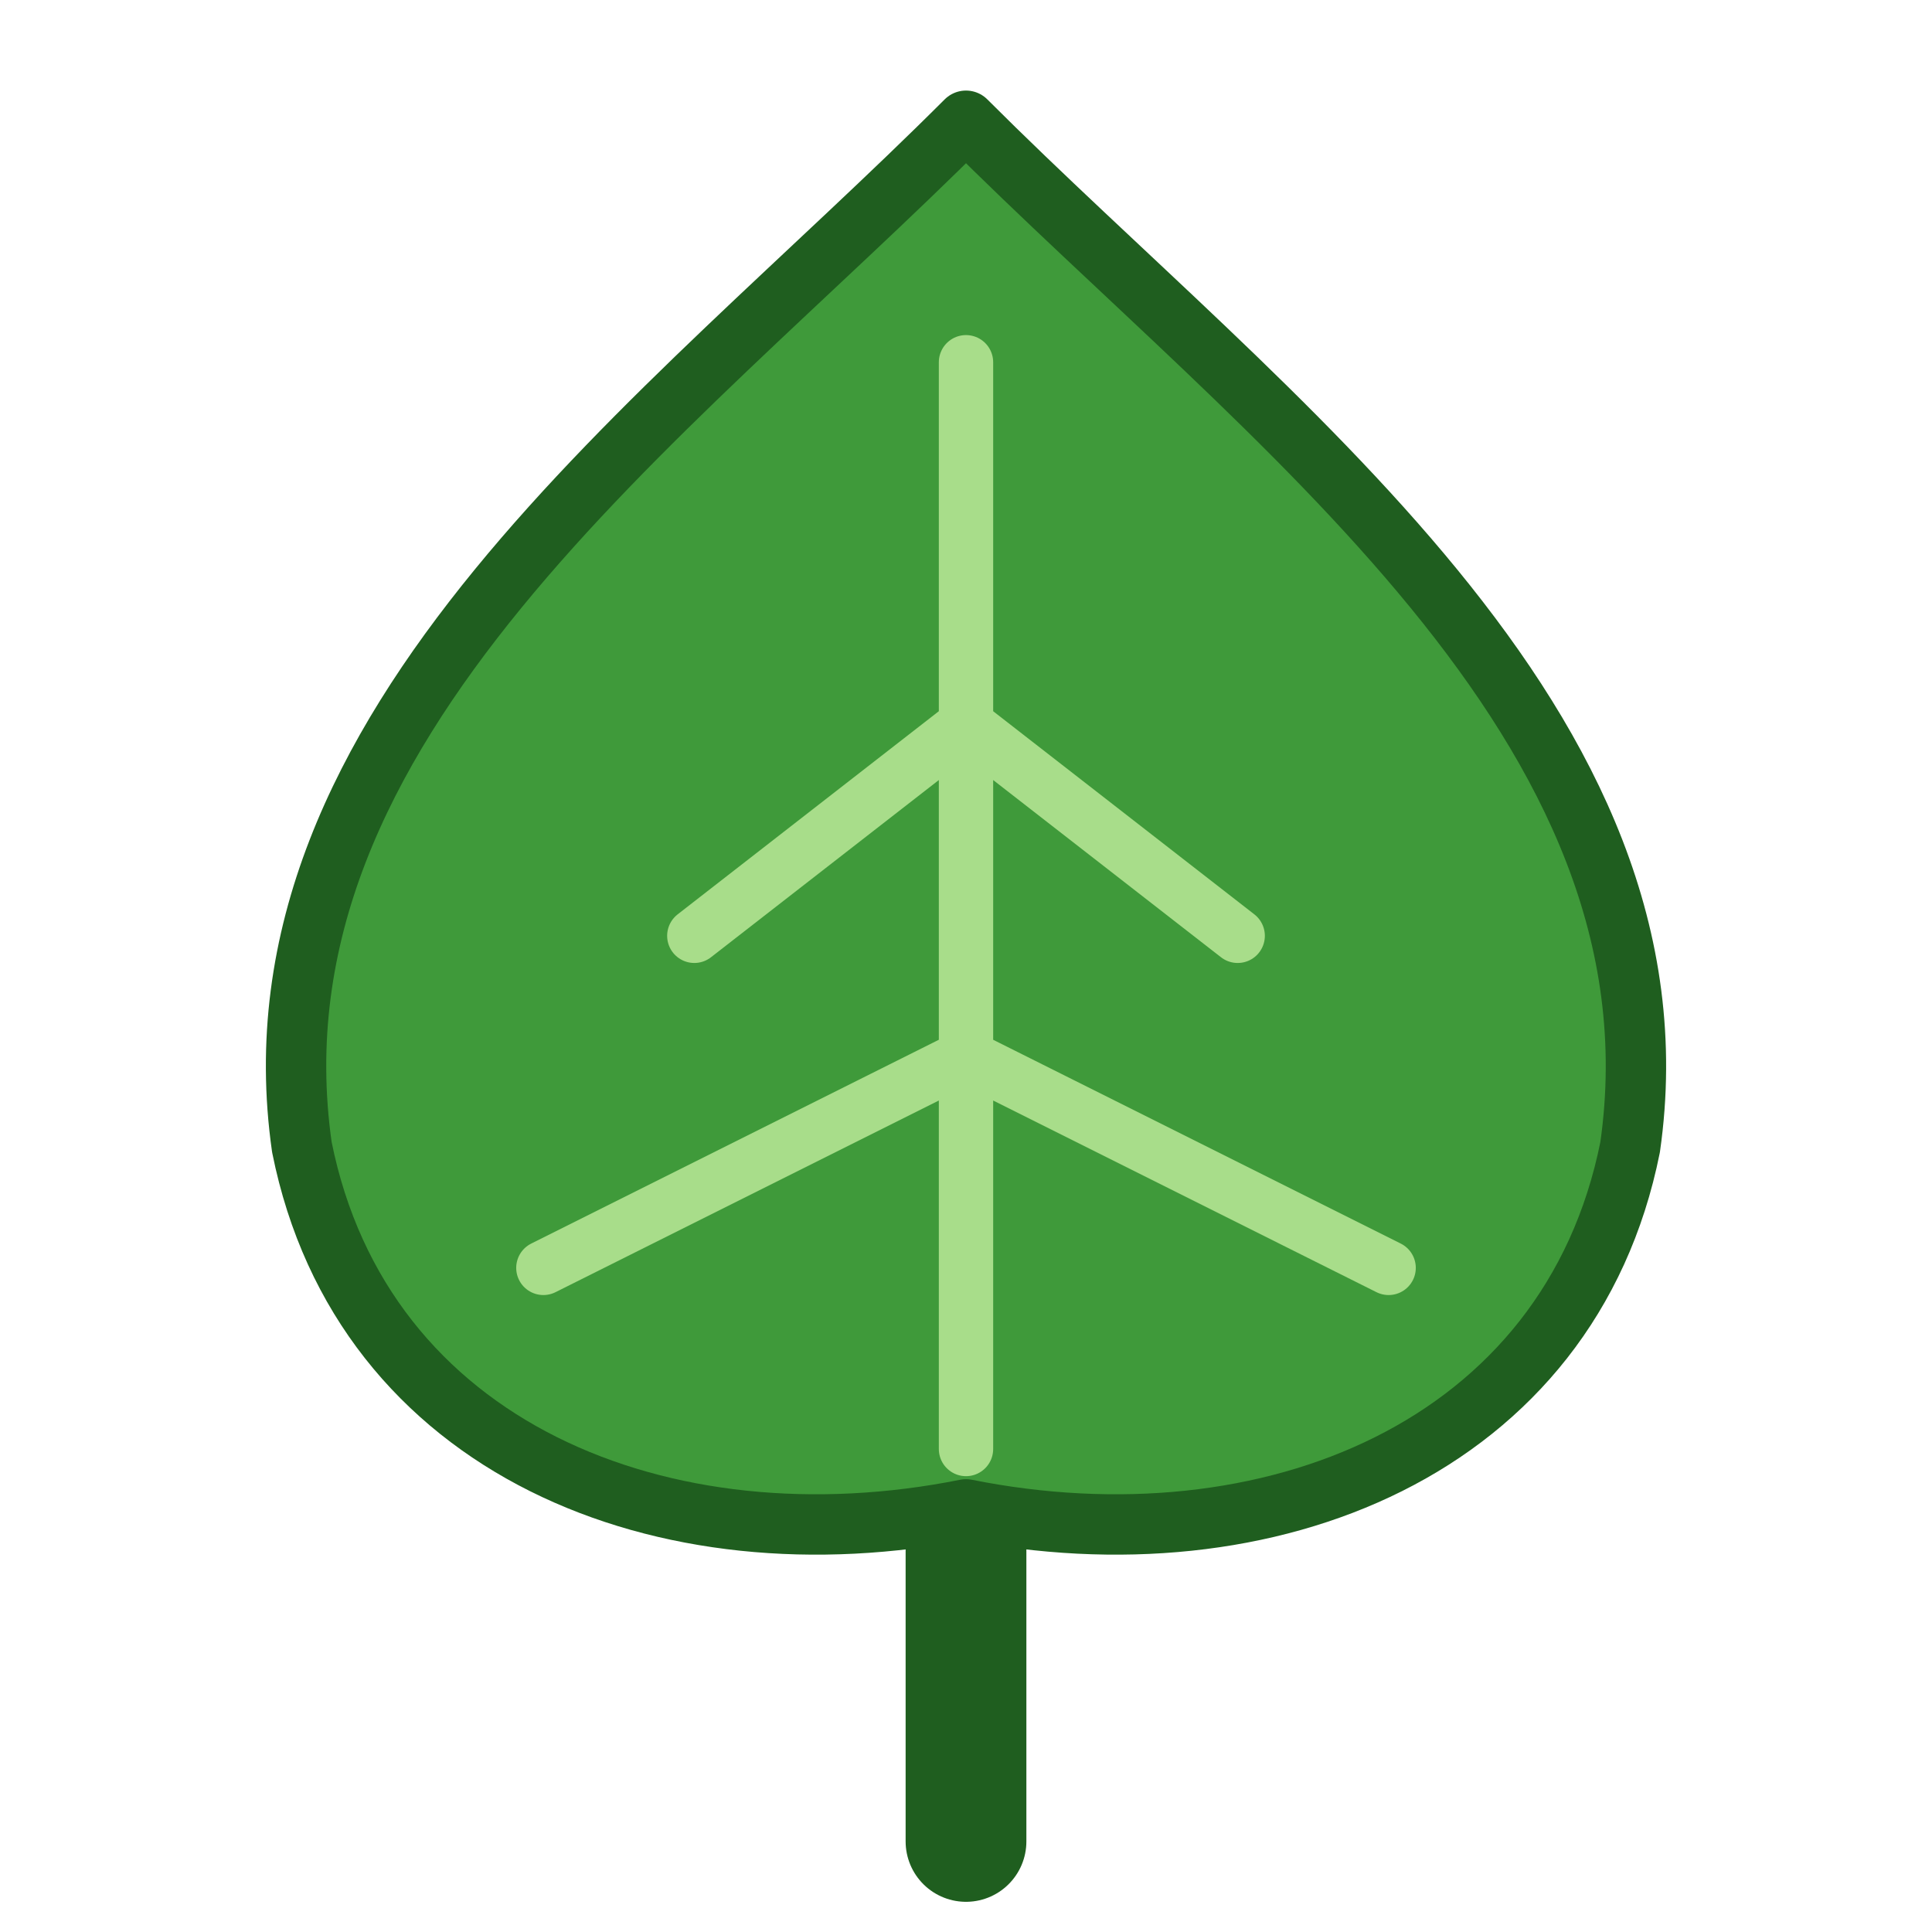
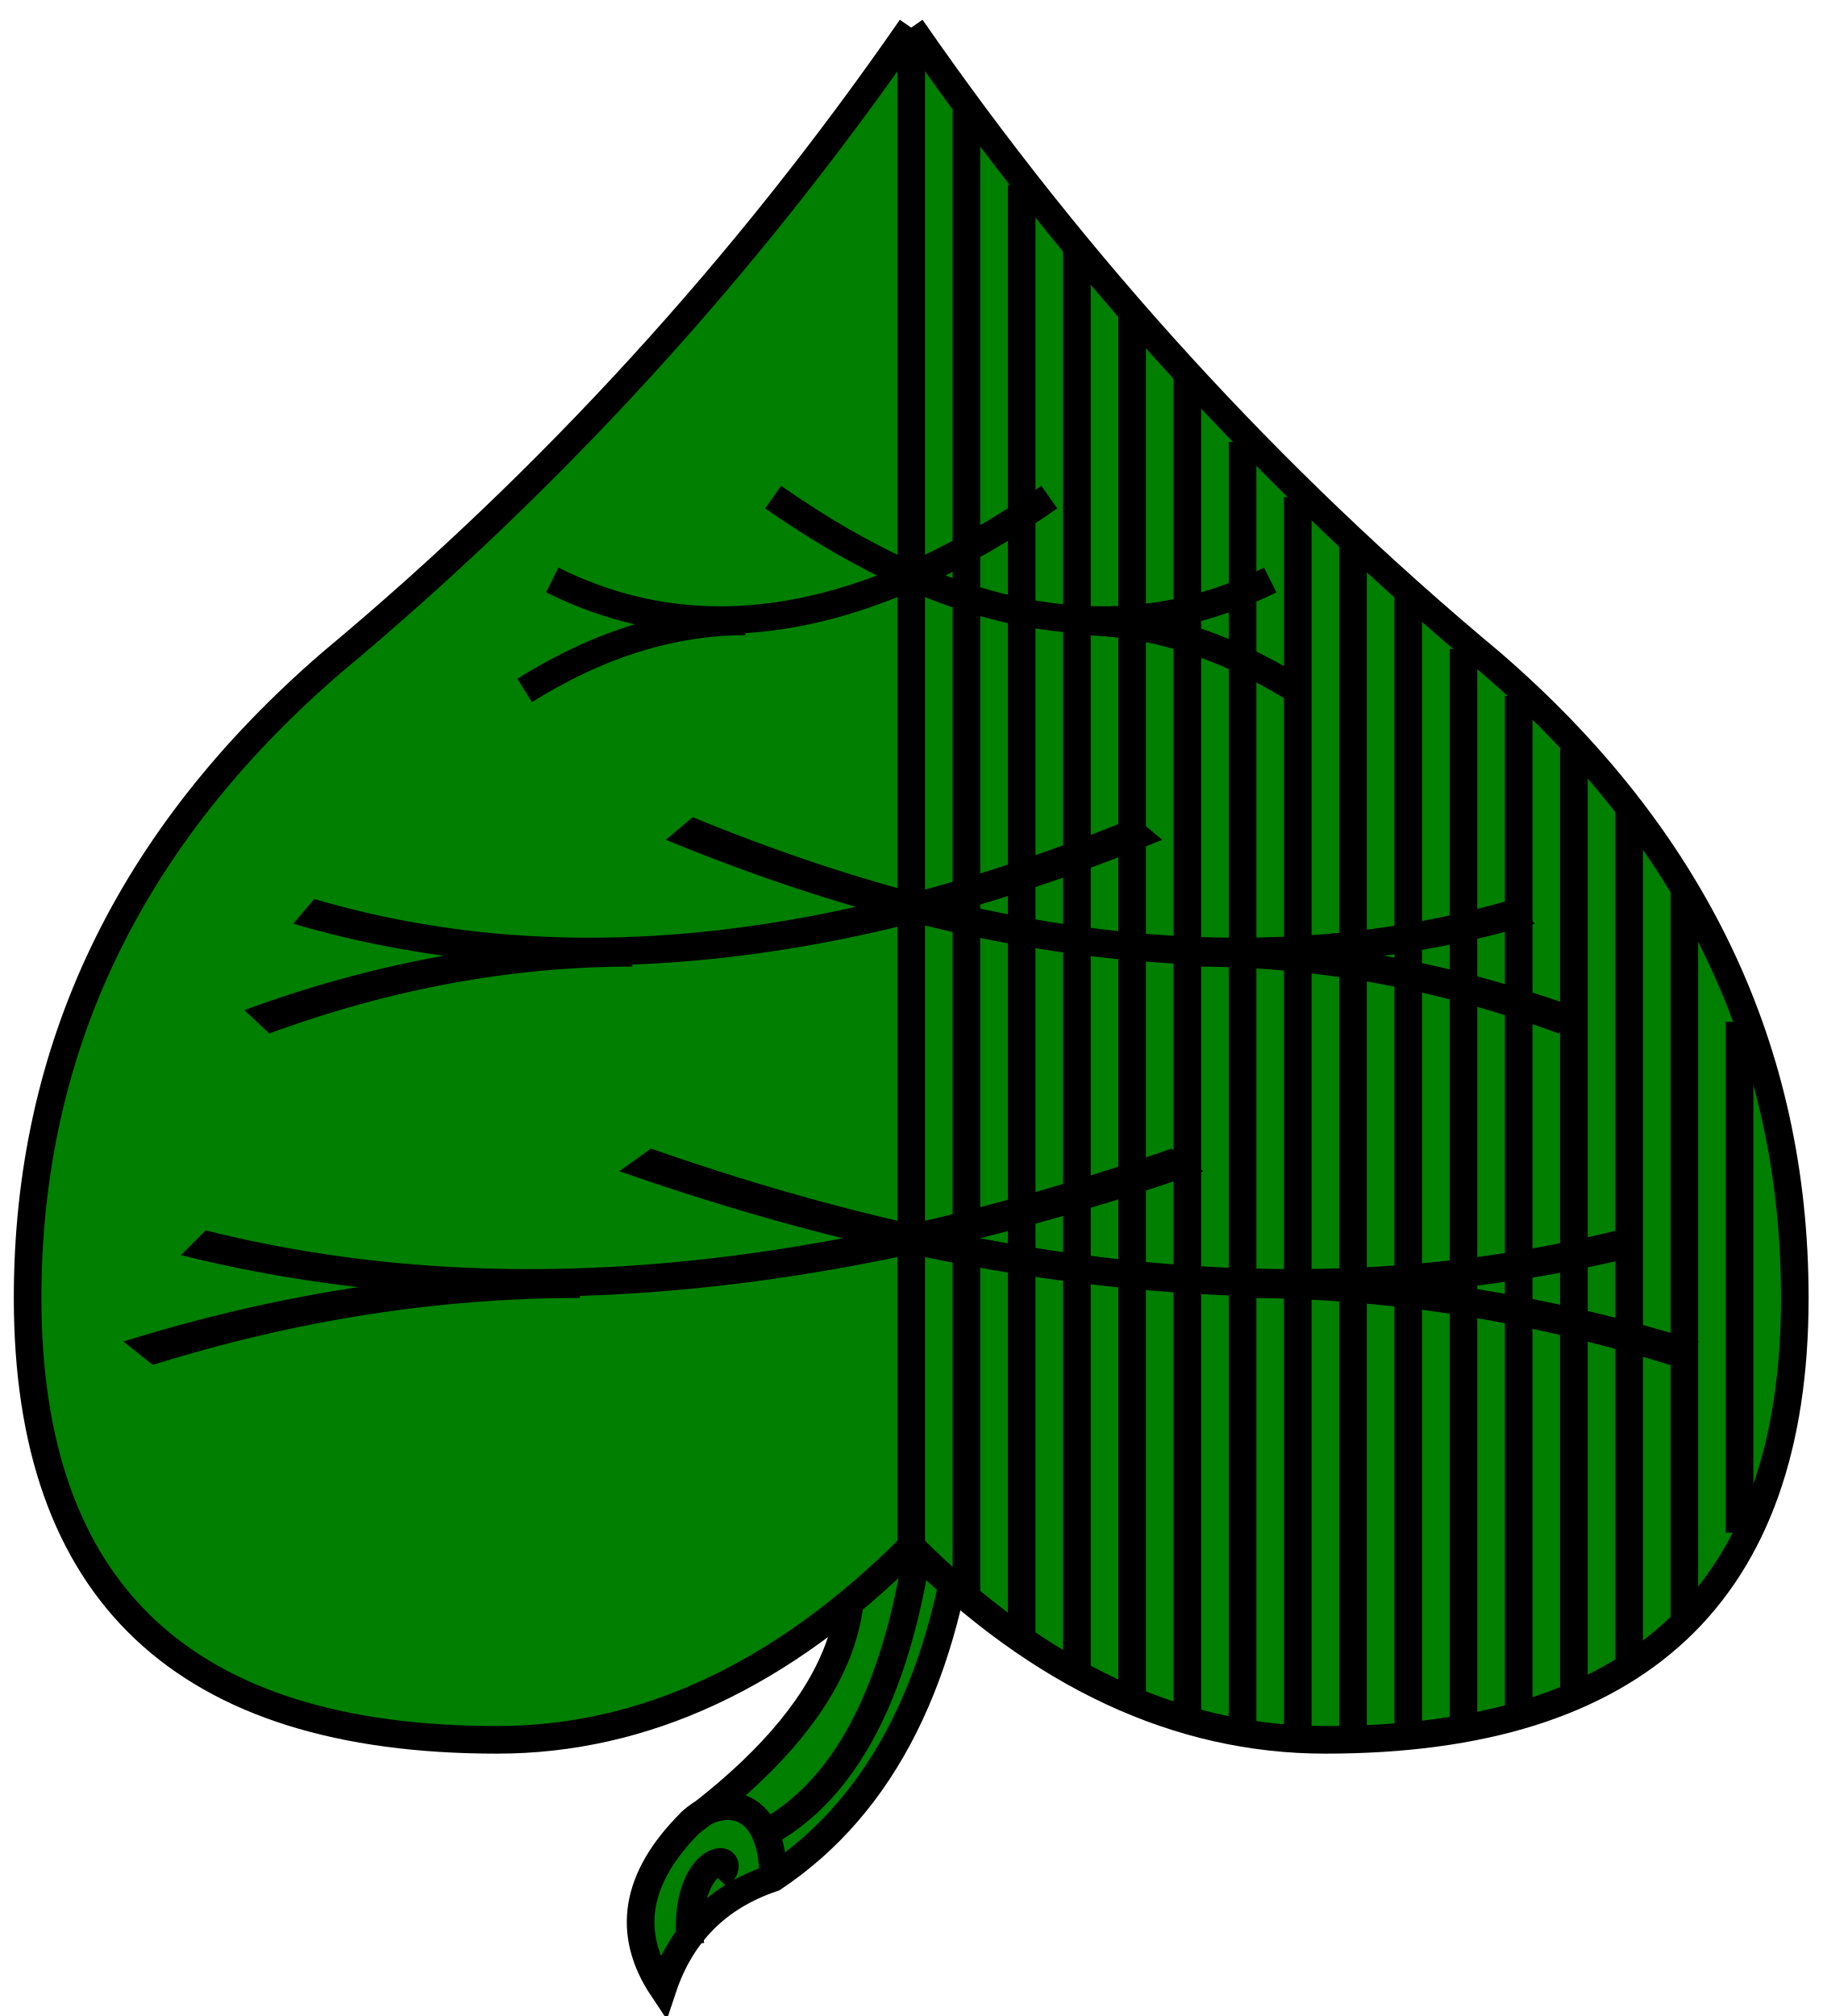
- <svg xmlns="http://www.w3.org/2000/svg" viewBox="0 0 64 64">
-   <path d="M32 46V61" stroke="#1f5e1f" stroke-width="4" stroke-linecap="round" />
-   <path d="M32 4C42 14 56 24 54 38C52 48 42 52 32 50C22 52 12 48 10 38C8 24 22 14 32 4Z" fill="#3f9a3a" stroke="#1f5e1f" stroke-width="2" stroke-linejoin="round" />
-   <path d="M32 12V48M32 24L23 31M32 24L41 31M32 35L18 42M32 35L46 42" stroke="#a8dd8a" stroke-width="1.8" stroke-linecap="round" fill="none" />
+ <svg xmlns="http://www.w3.org/2000/svg" version="1.0" viewBox="0 0 66 73" width="66px" height="73px" preserveAspectRatio="xMidYMid meet">
+   <path style="fill:#007F00;stroke:black;" d="M35 54 Q34 64 28 68 Q25 69 24 72 Q22 69 25 66 Q33 60 30 54" />
+   <path style="fill:none;stroke:black;" d="M33.5 54 Q32.5 64 27.5 66.5" />
+   <path style="fill:none;stroke:black;" d="M25 66 C26 65 28 65 28 68" />
+   <path style="fill:none;stroke:black;" d="M25 70.4 C24.7 67 27 67 26 68" />
+   <path style="fill:#007F00;stroke:black;" d="M33 1 Q24 14 12 24 Q1 33.5 1 47 Q1 63 18 63 Q26 63 33 56 Q40 63 48 63 Q65 63 65 47 Q65 33.5 54 24 Q42 14 33 1" />
+   <path style="stroke:black;" d="M33 1 L33 56 M35 4 L35 57.8 M37 6.7 L37 59.3 M39 9 L39 60.8 M41 11.3 L41 61.5 M43 13.7 L43 62 M45 16 L45 62.5 M47 18 L47 63 M49 19.7 L49 63 M51 21.5 L51 63 M53 23.5 L53 62.7 M55 25.2 L55 62.2 M57 27 L57 61.5 M59 29.3 L59 60.3 M61 32.3 L61 58.8 M63 37 L63 55.5" />
+   <path style="fill:none;stroke:black;" d="M28 18 Q38 25 46 21 M38 18 Q28 25 20 21 M27 22.5 Q23 22.5 19 25 M39 22.5 Q43 22.5 47 25" />
+   <path transform="translate(-23,12) scale(1.7,1)" style="fill:none;stroke:black;" d="M28 18 Q38 25 46 21 M38 18 Q28 25 20 21 M27 22.5 Q23 22.5 19 25 M39 22.5 Q43 22.5 47 25" />
+   <path transform="translate(-33,24) scale(2,1)" style="fill:none;stroke:black;" d="M28 18 Q38 25 46 21 M38 18 Q28 25 20 21 M27 22.5 Q23 22.5 19 25 M39 22.5 Q43 22.5 47 25" />
</svg>
